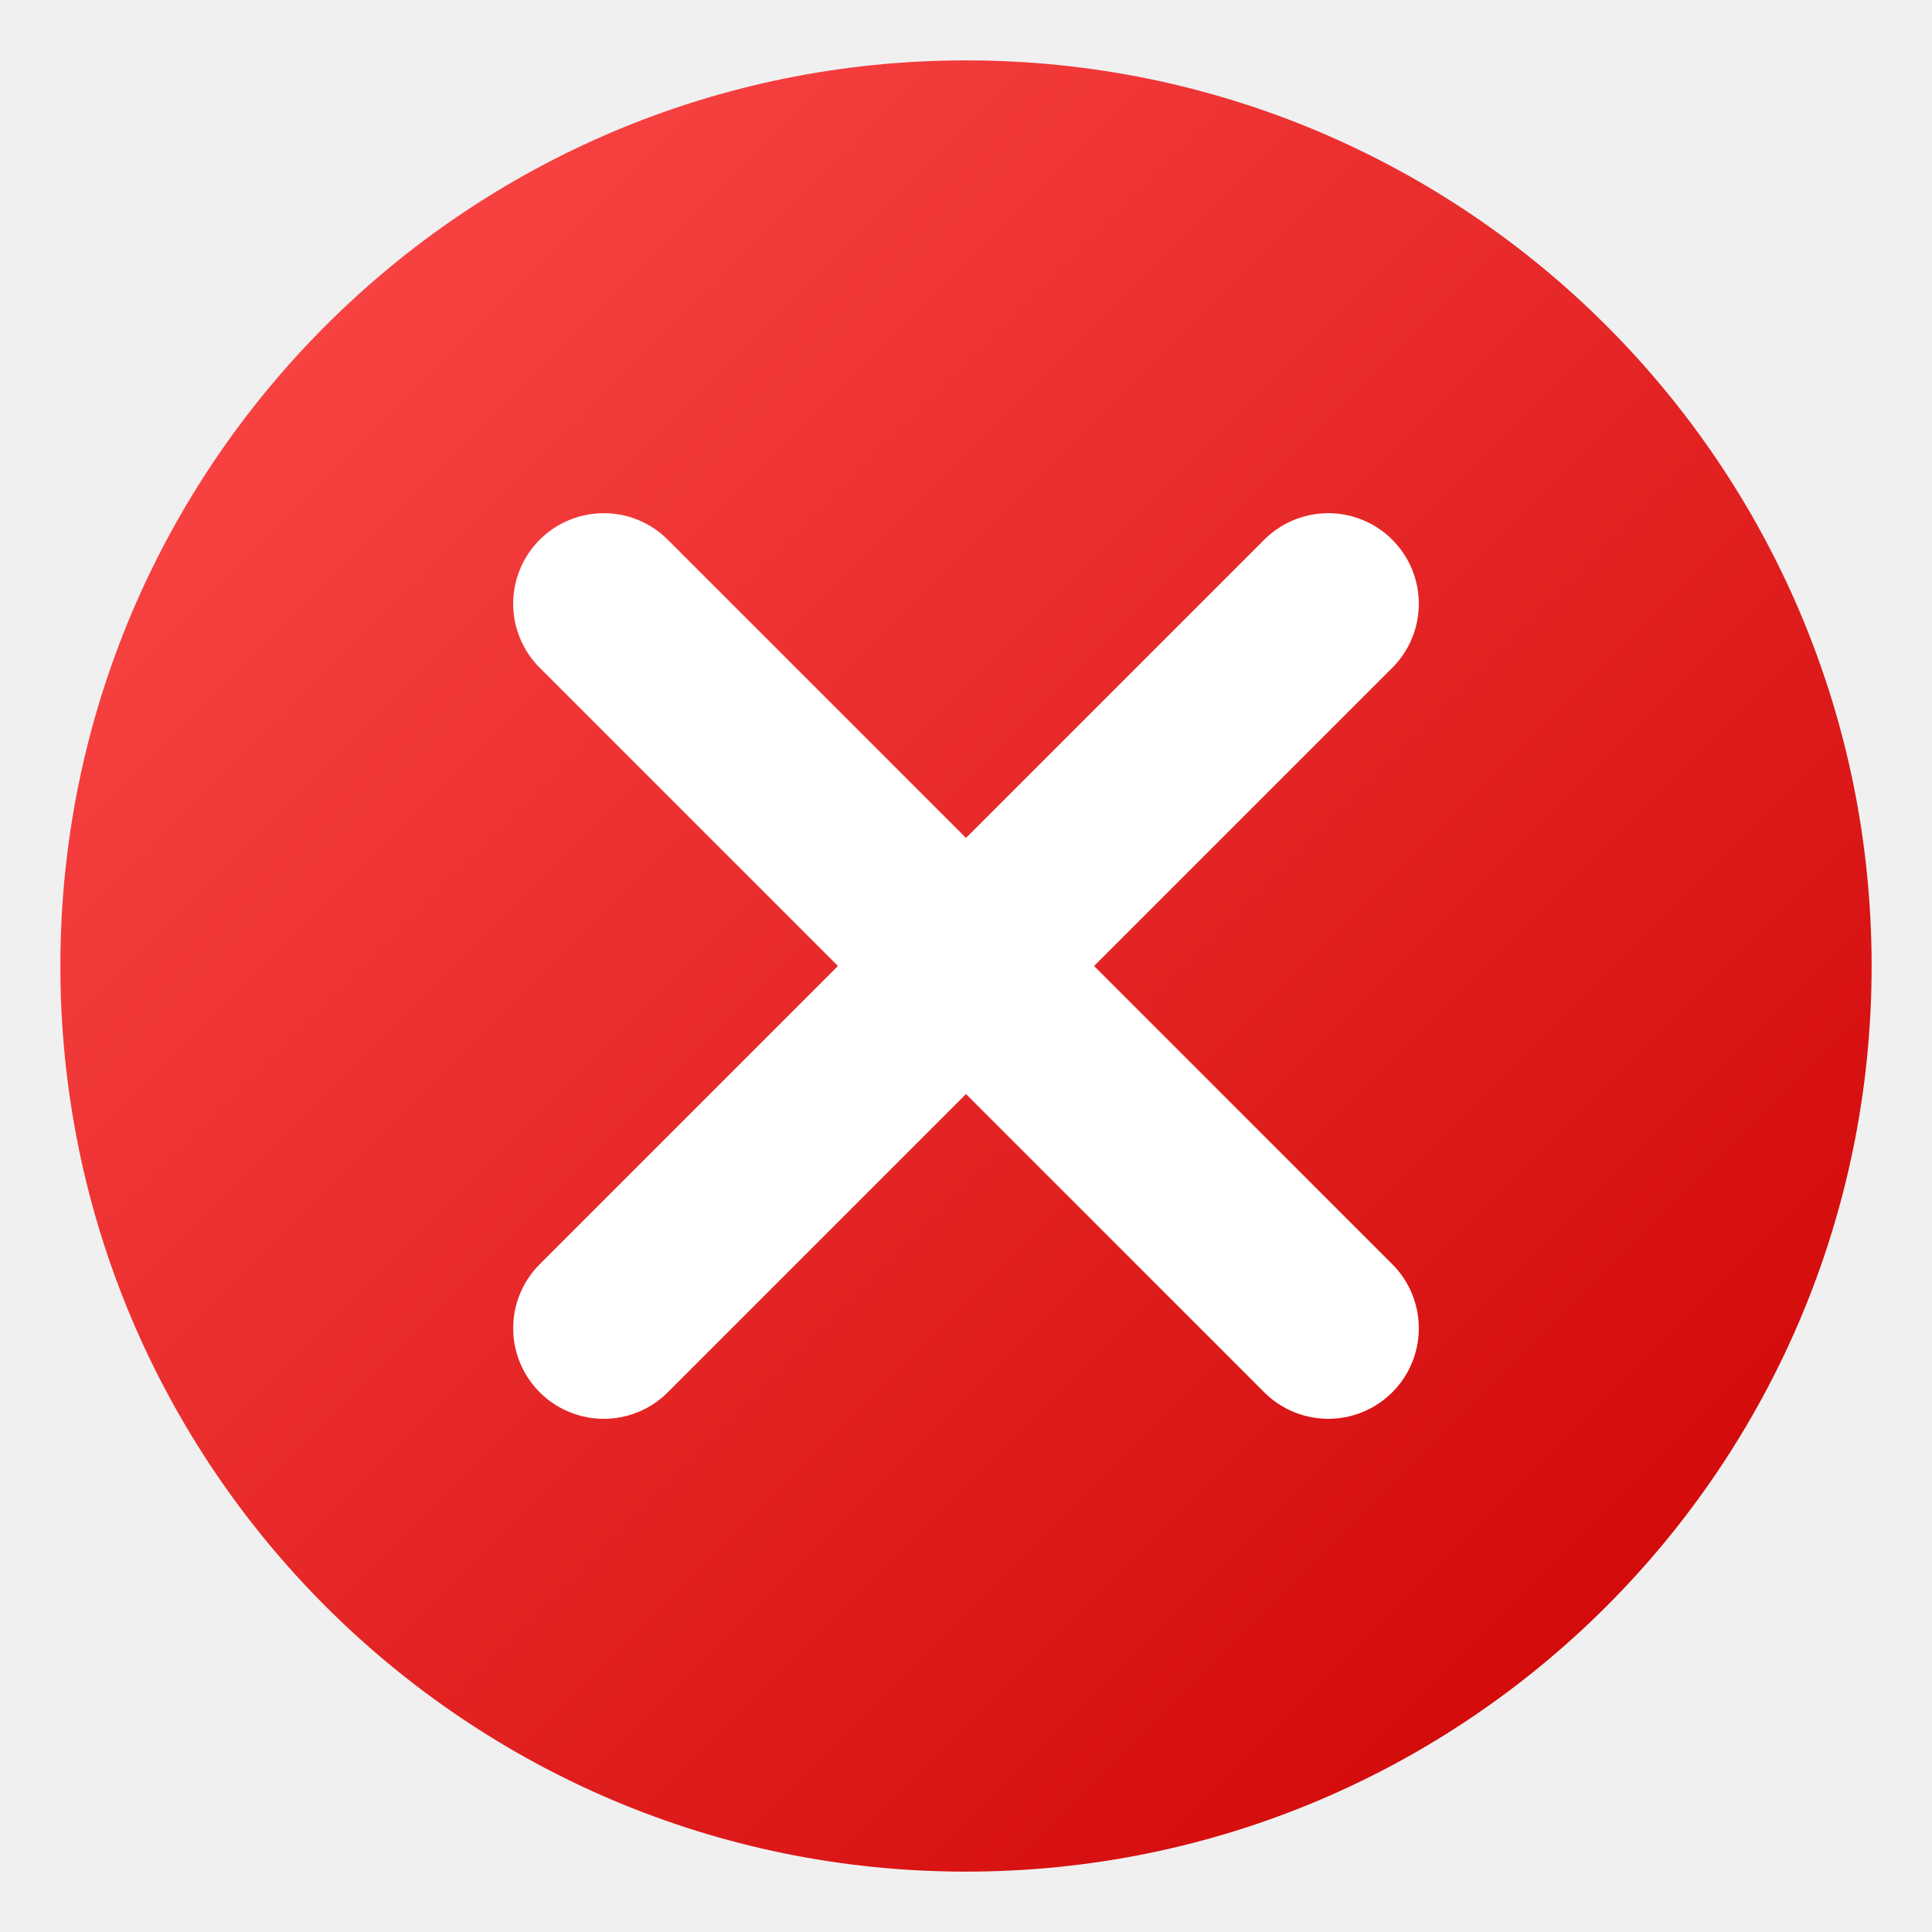
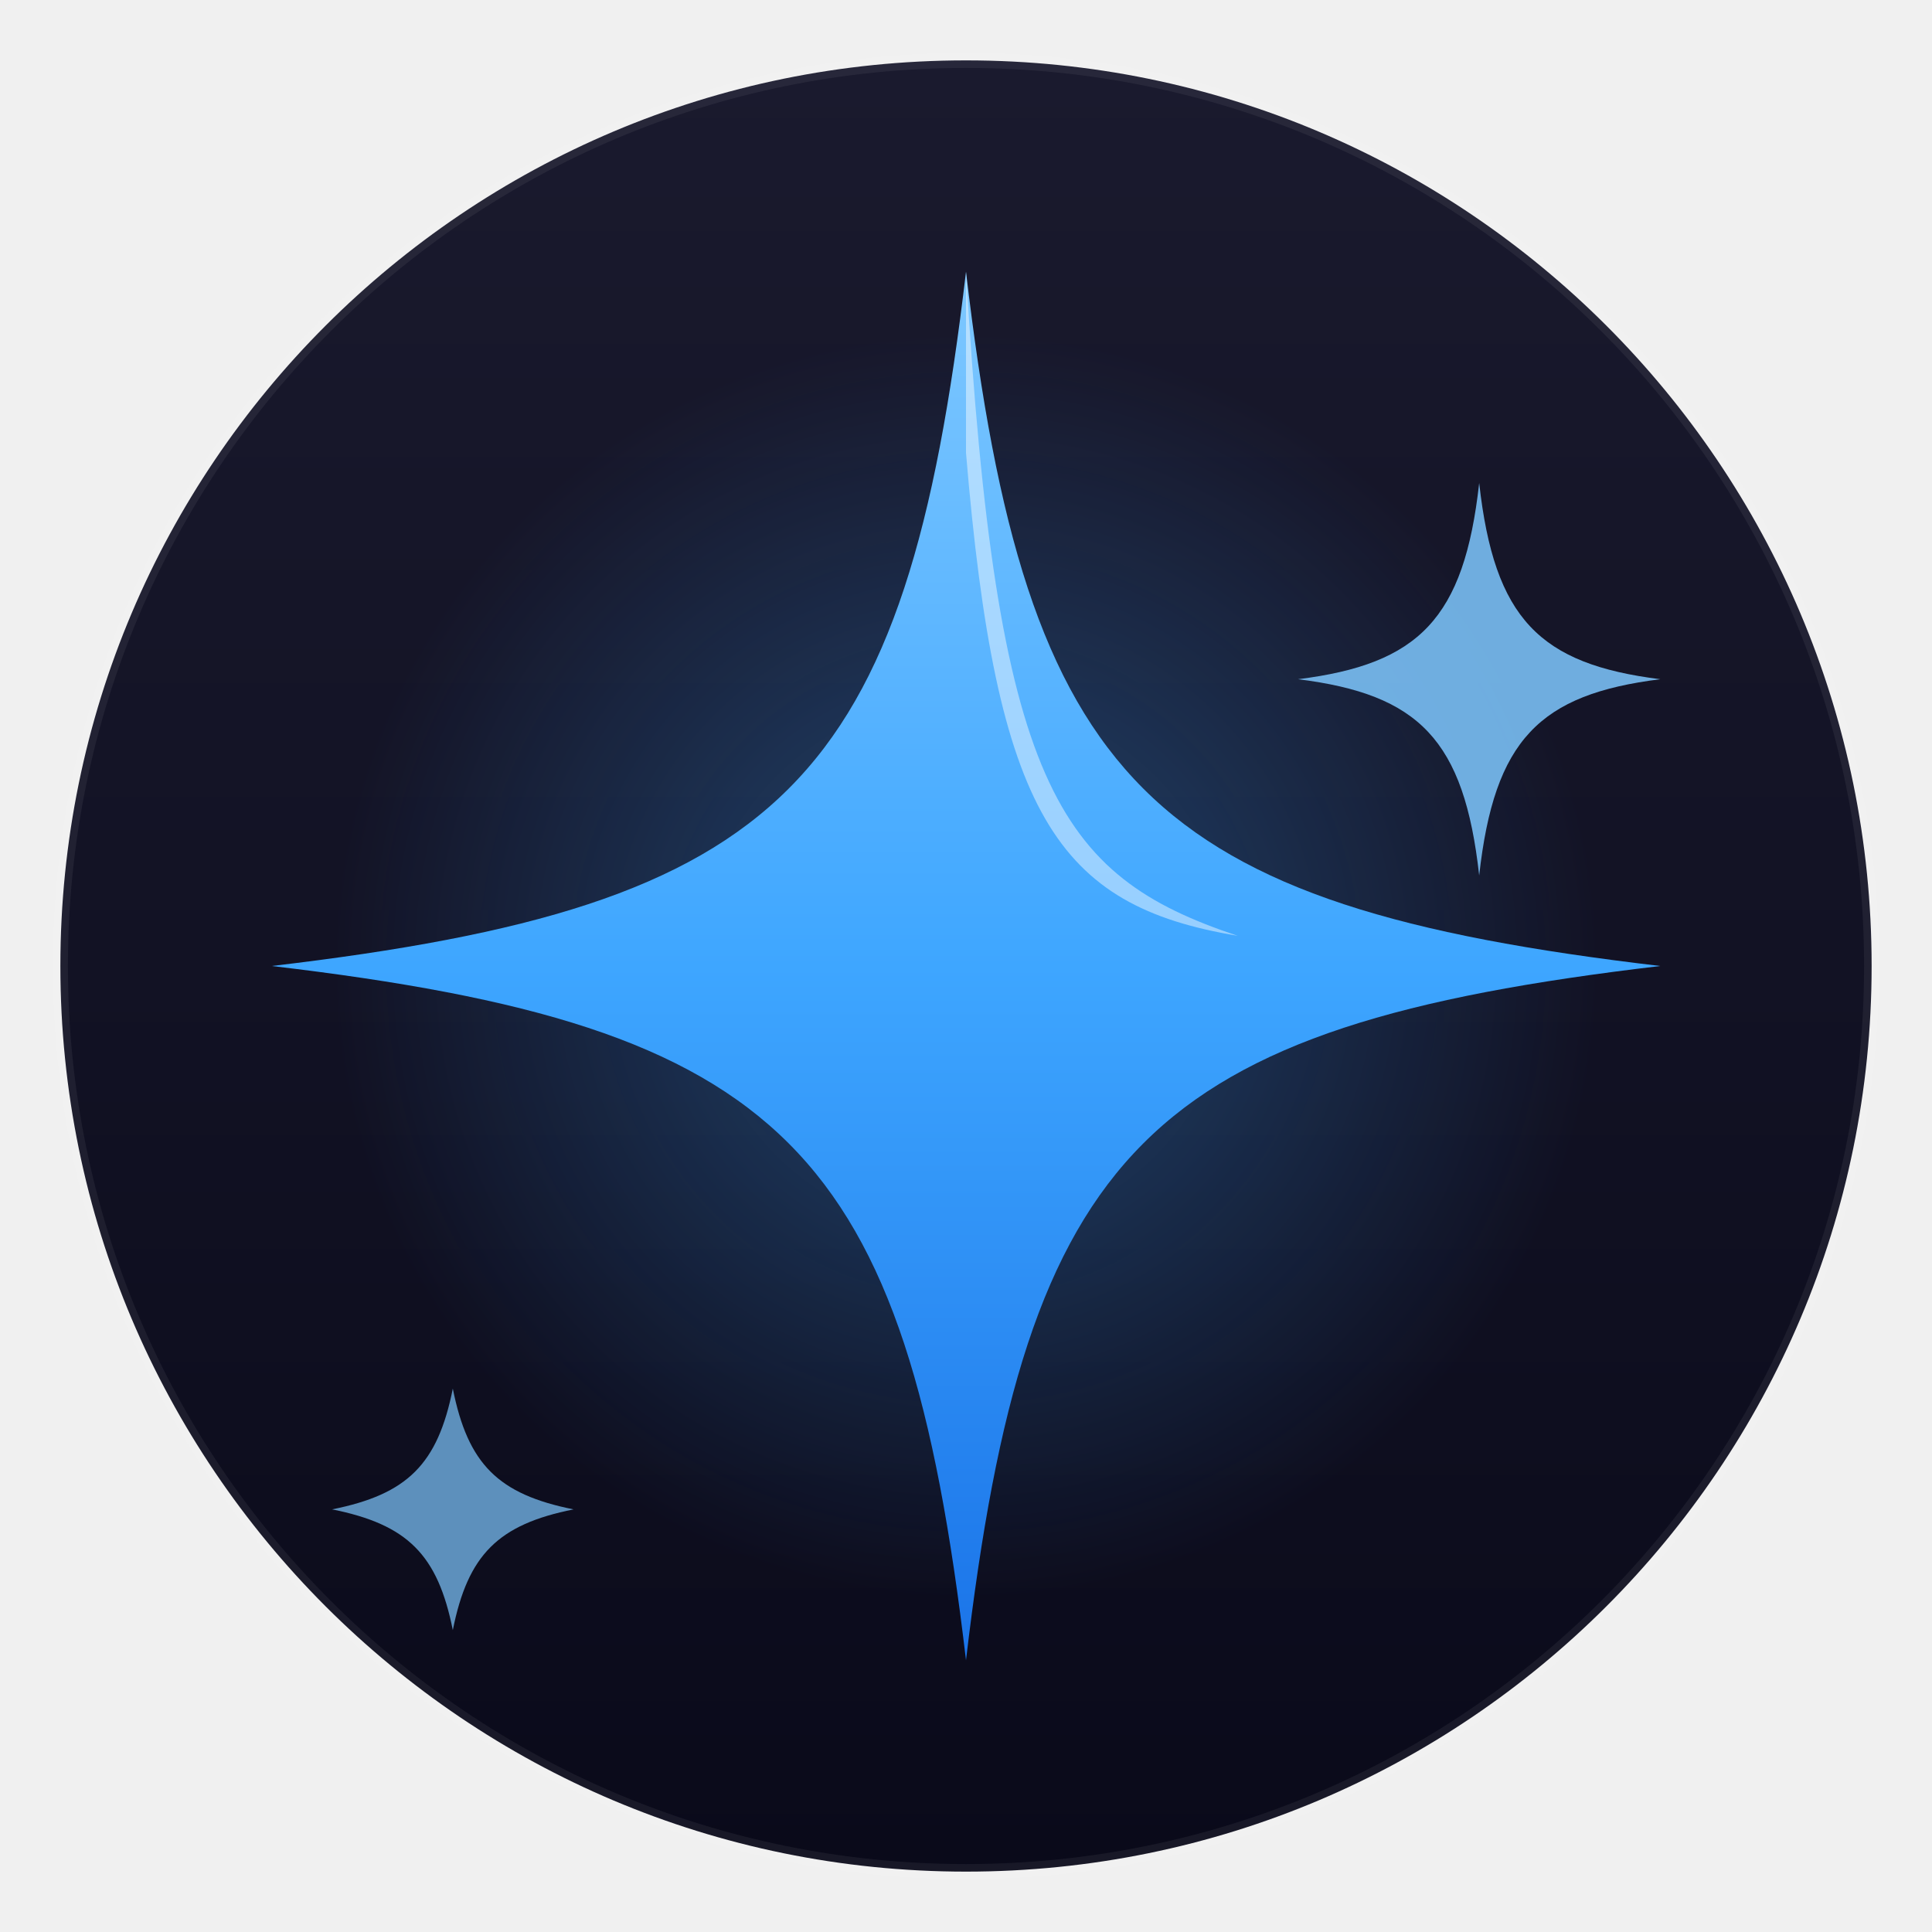
<svg xmlns="http://www.w3.org/2000/svg" viewBox="0 0 128 128" width="128" height="128">
  <defs>
-     <linearGradient id="bg" x1="0" y1="0" x2="1" y2="1">
-       <stop offset="0%" stop-color="#ff4d4d" />
-       <stop offset="100%" stop-color="#cc0000" />
+     <linearGradient id="bg" x1="0" y1="0" x2="0" y2="1">
+       <stop offset="0%" stop-color="#1a1a2e" />
+       <stop offset="100%" stop-color="#0a0a1a" />
    </linearGradient>
+     <linearGradient id="spark" x1="0" y1="0" x2="0" y2="1">
+       <stop offset="0%" stop-color="#7fc8ff" />
+       <stop offset="50%" stop-color="#3ea6ff" />
+       <stop offset="100%" stop-color="#1a73e8" />
+     </linearGradient>
+     <radialGradient id="glow" cx="50%" cy="50%" r="50%">
+       <stop offset="0%" stop-color="#3ea6ff" stop-opacity="0.35" />
+       <stop offset="100%" stop-color="#3ea6ff" stop-opacity="0" />
+     </radialGradient>
  </defs>
  <circle cx="64" cy="64" r="60" fill="url(#bg)" />
-   <path d="M40 40 L88 88 M88 40 L40 88" stroke="white" stroke-width="12" stroke-linecap="round" fill="none" />
+   <circle cx="64" cy="64" r="60" fill="none" stroke="rgba(255,255,255,0.06)" stroke-width="1" />
+   <circle cx="64" cy="64" r="42" fill="url(#glow)" />
+   <path d="M64 18            C 68 52, 76 60, 110 64            C 76 68, 68 76, 64 110            C 60 76, 52 68, 18 64            C 52 60, 60 52, 64 18 Z" fill="url(#spark)" />
+   <path d="M64 18            C 66 52, 70 58, 82 62            C 70 60, 66 54, 64 30 Z" fill="white" opacity="0.45" />
+   <path d="M98 32            C 99 41, 102 44, 110 45            C 102 46, 99 49, 98 58            C 97 49, 94 46, 86 45            C 94 44, 97 41, 98 32 Z" fill="#7fc8ff" opacity="0.85" />
+   <path d="M30 92            C 31 97, 33 99, 38 100            C 33 101, 31 103, 30 108            C 29 103, 27 101, 22 100            C 27 99, 29 97, 30 92 Z" fill="#7fc8ff" opacity="0.7" />
</svg>
